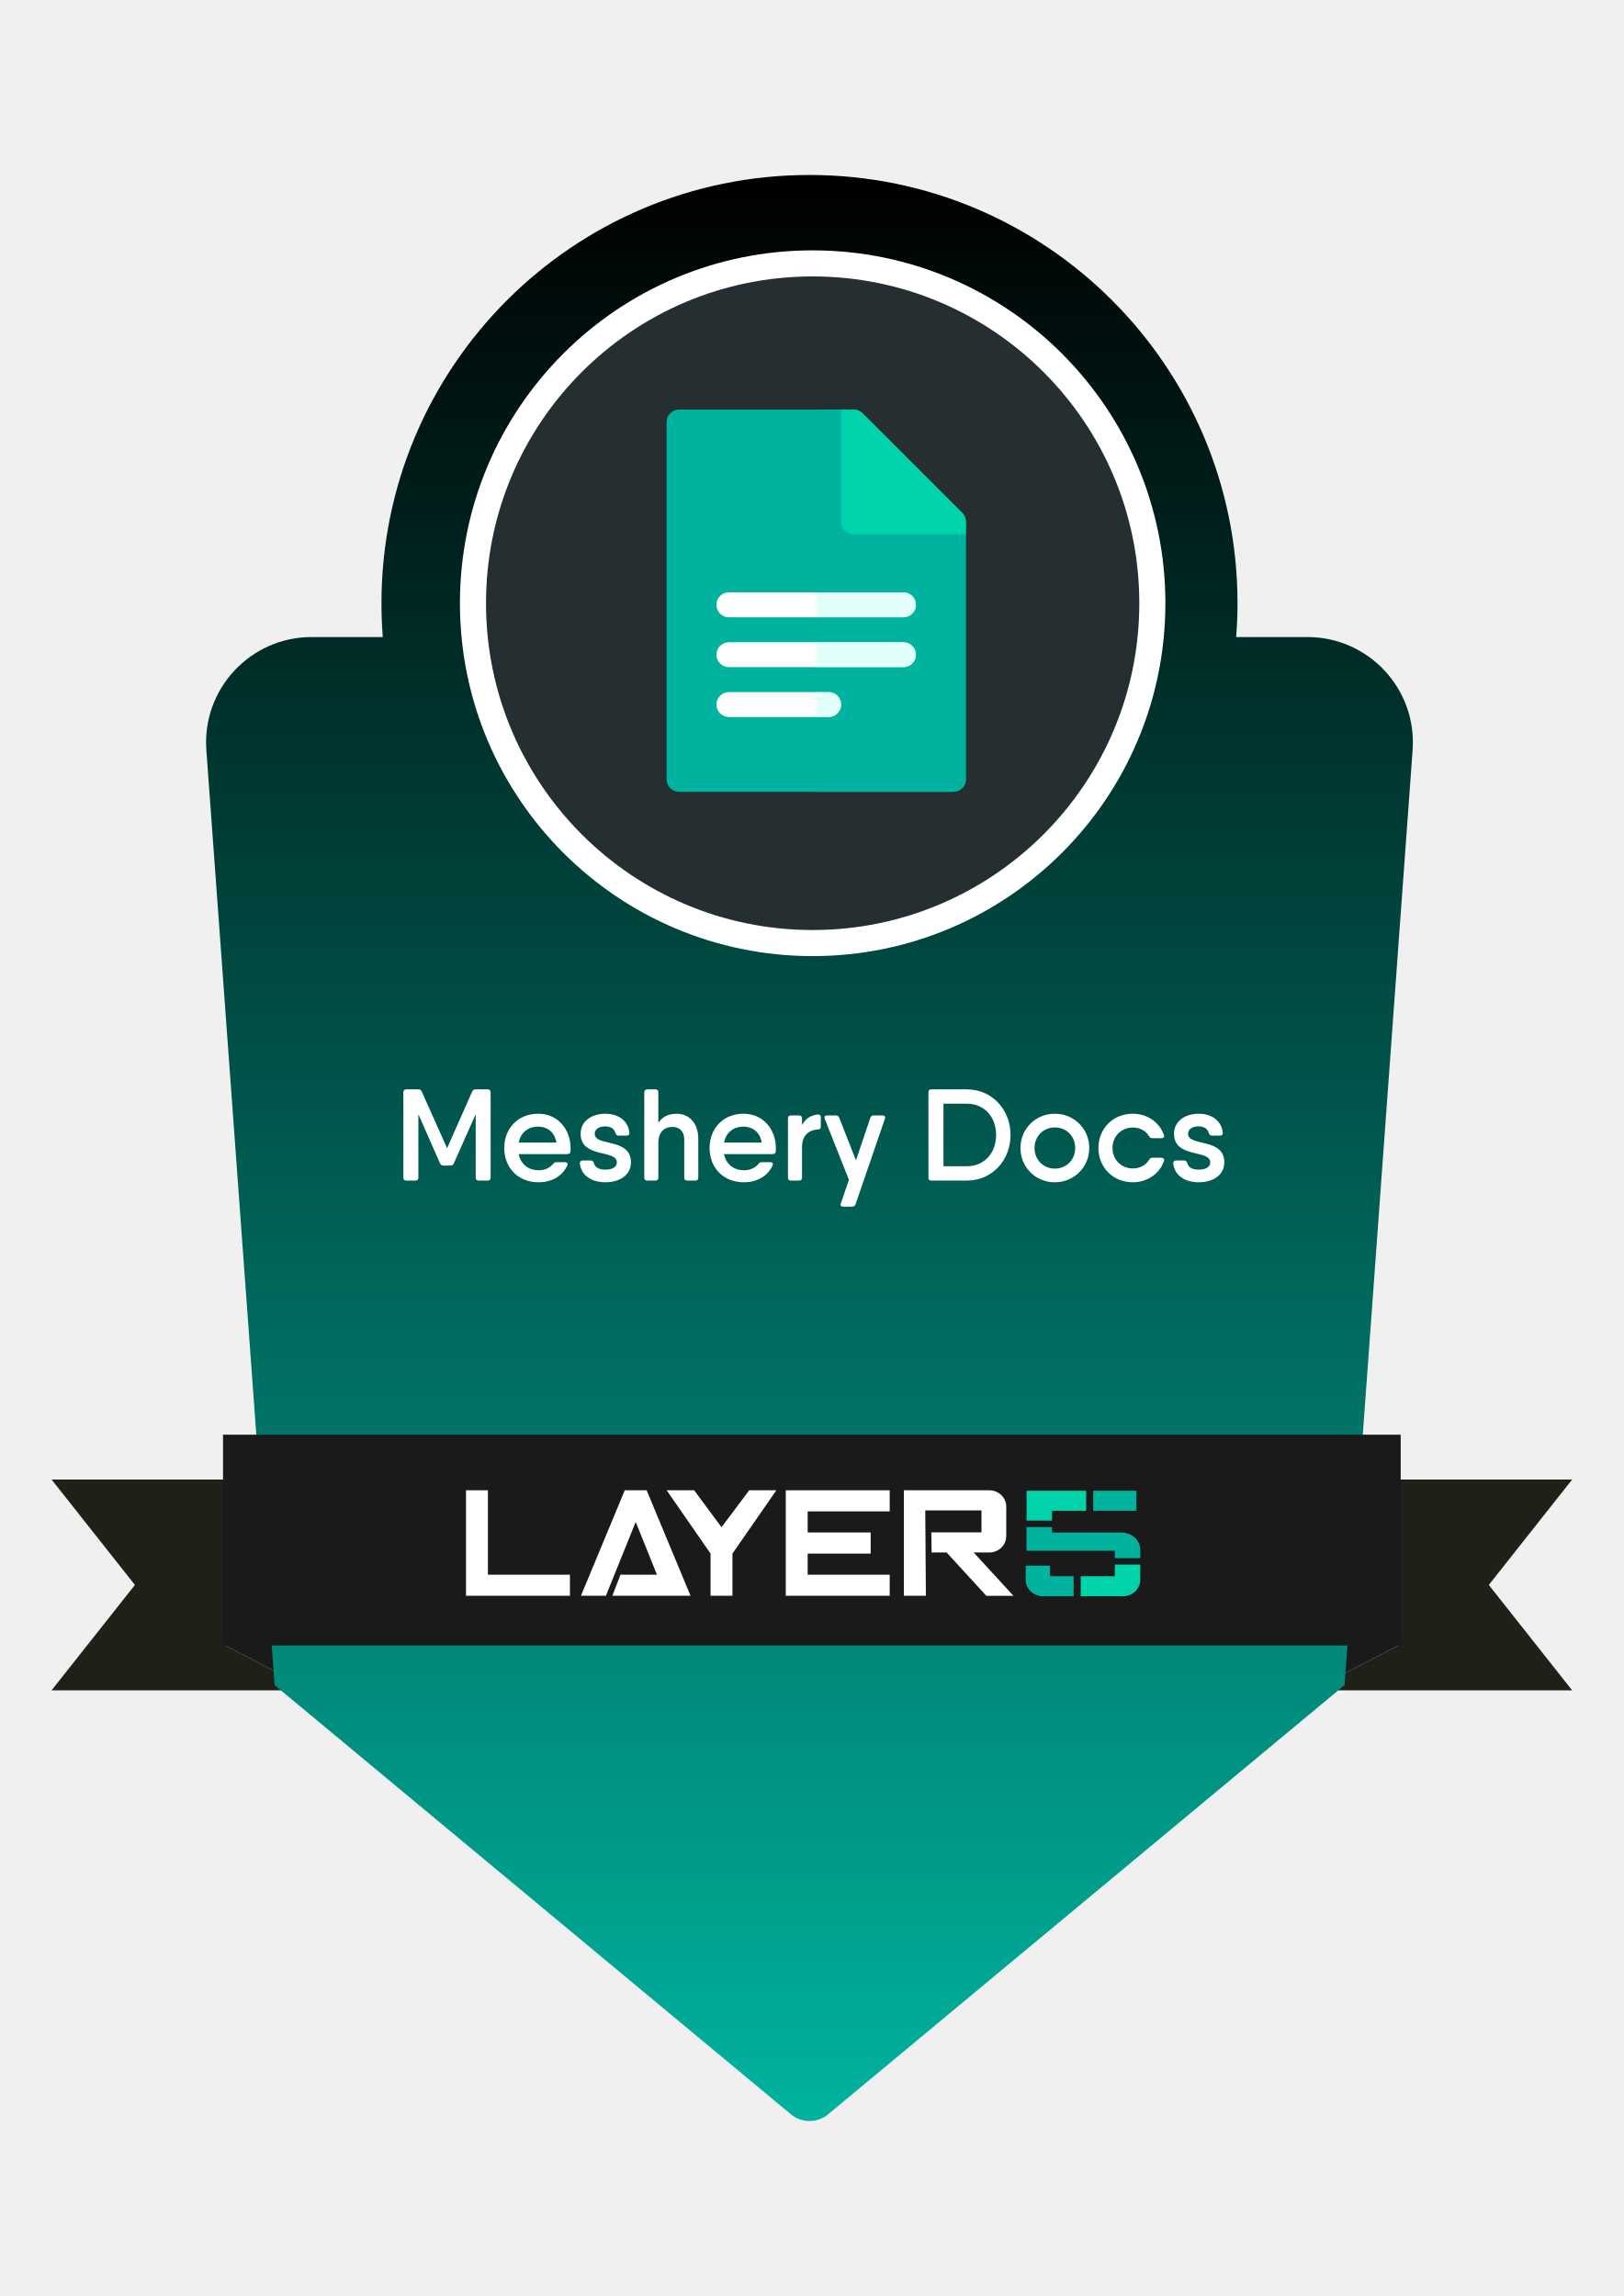
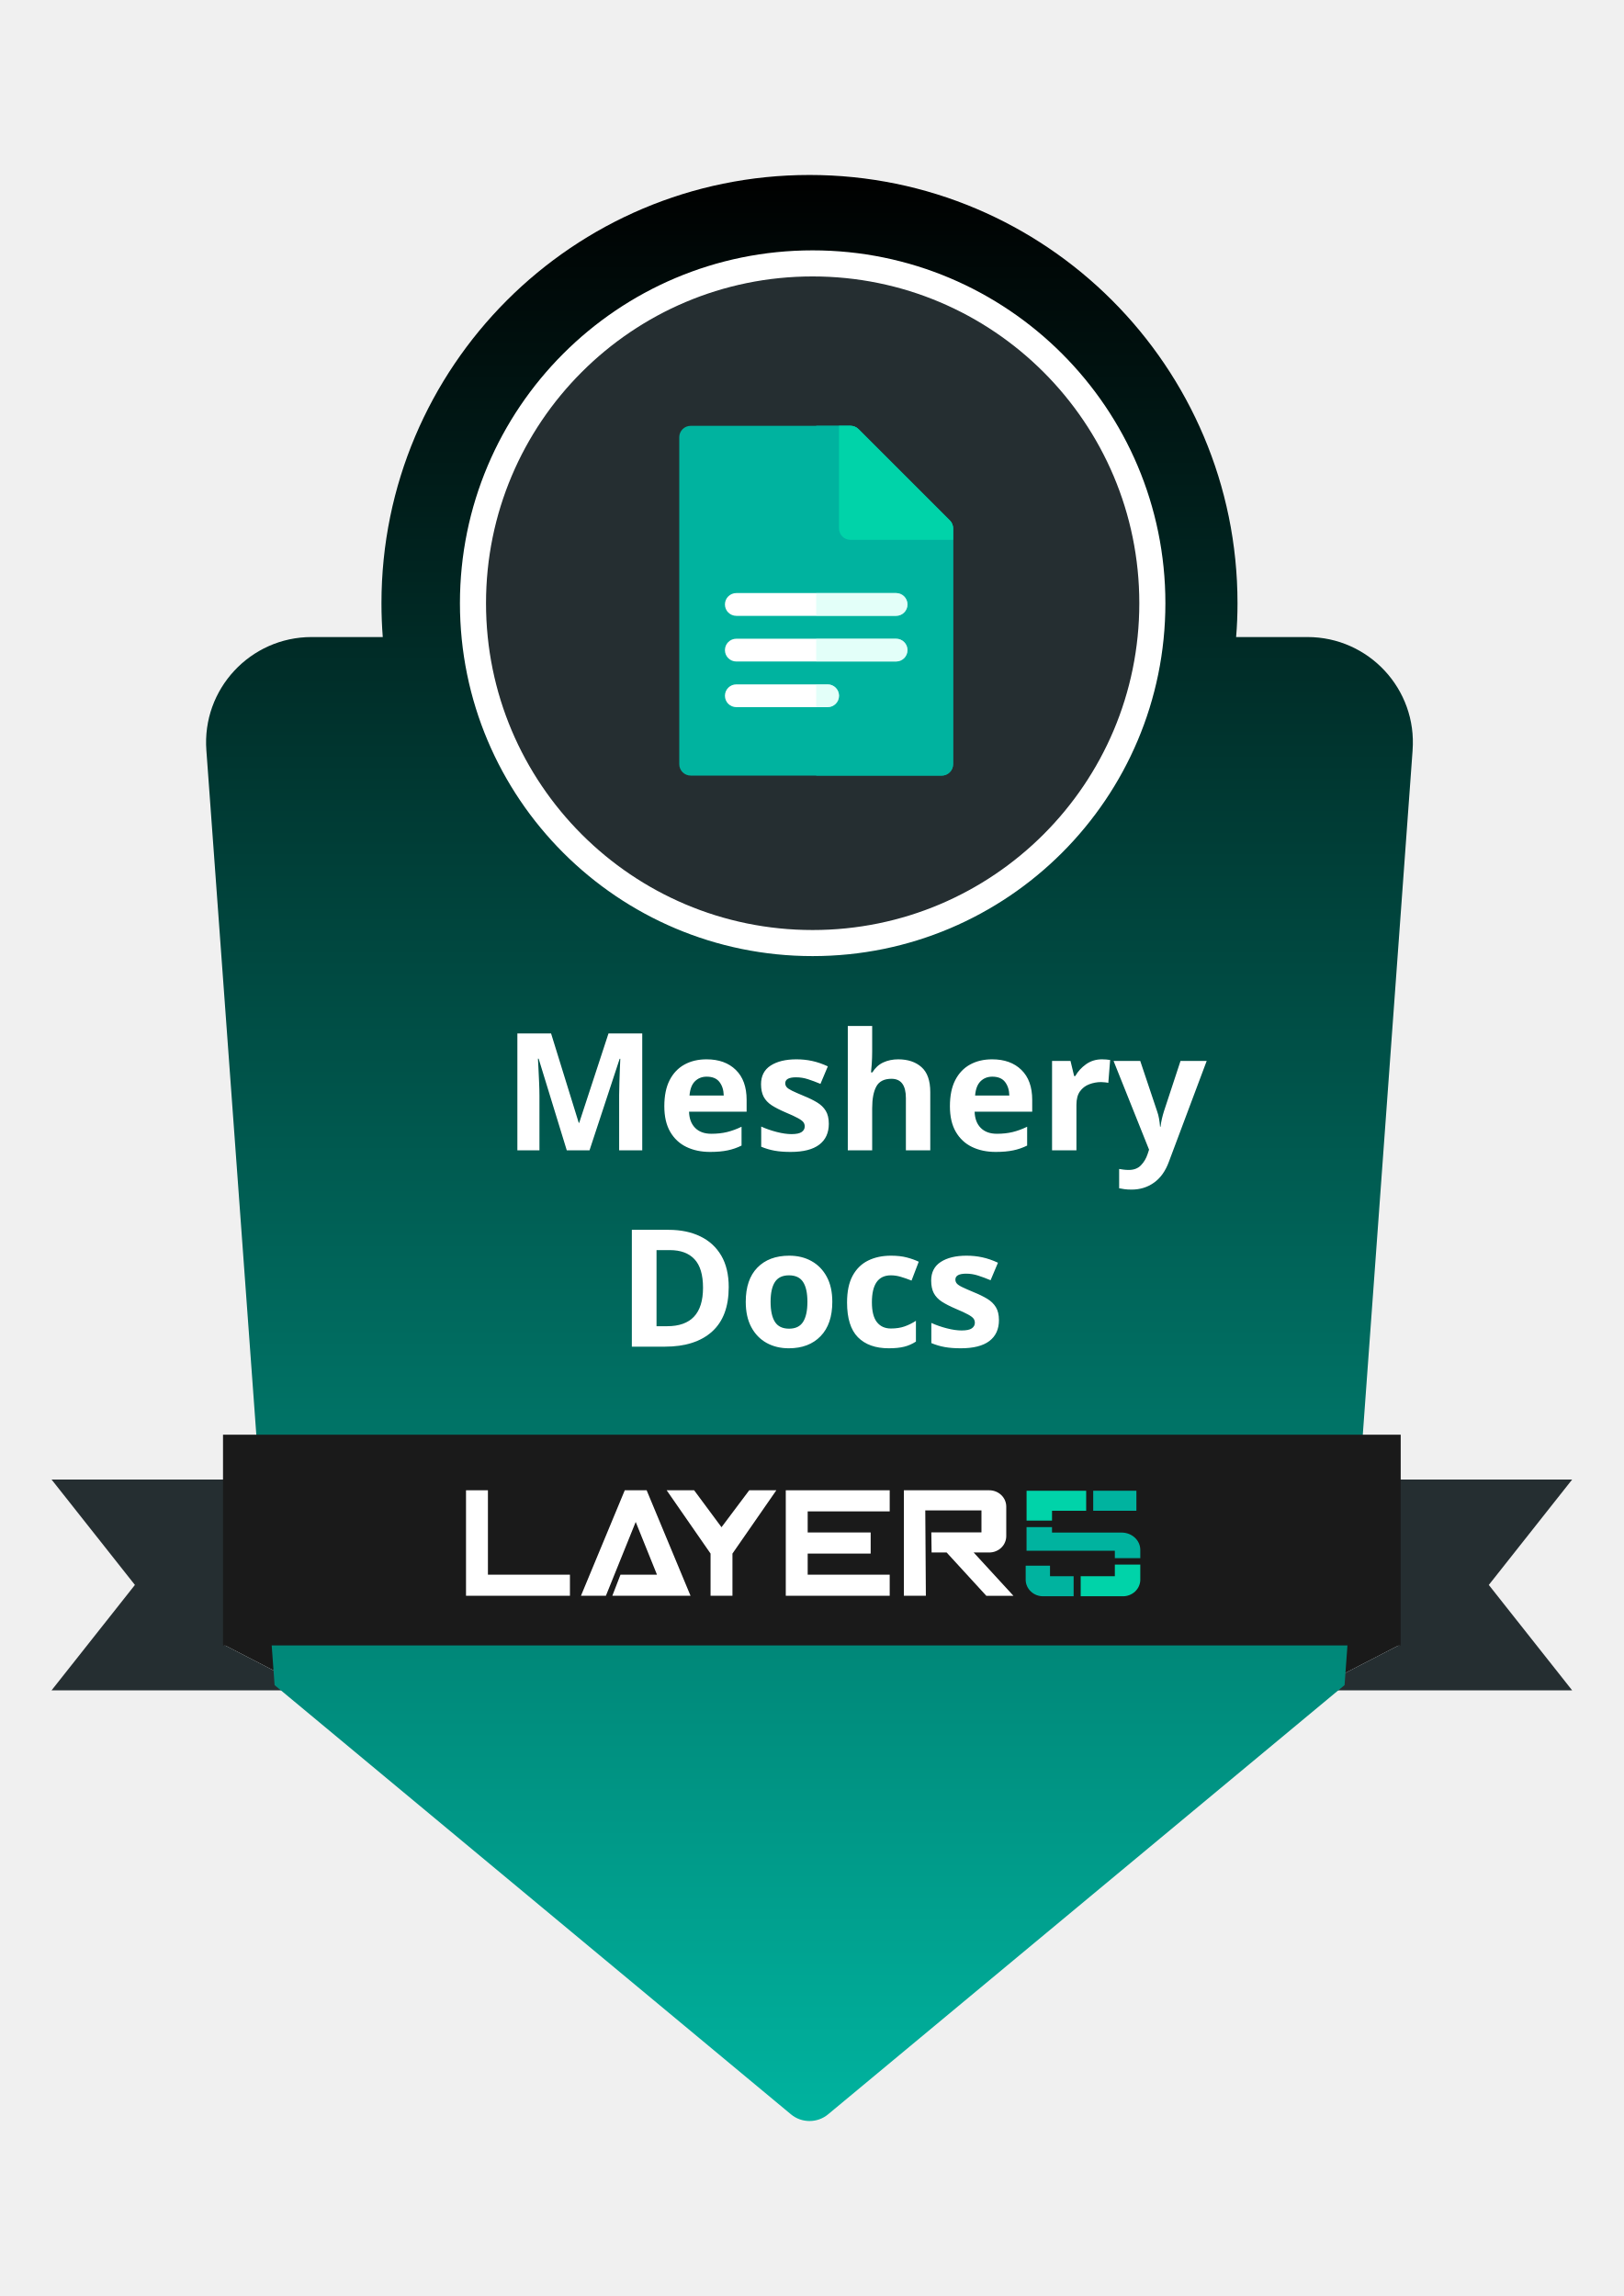
<svg xmlns="http://www.w3.org/2000/svg" id="Layer_1" data-name="Layer 1" viewBox="0 0 595.28 841.89">
  <defs>
    <style>
      .cls-1 {
        fill: #00b39f;
      }

-       .cls-2 {
+       .cls-2, .cls-3 {
        fill: #fff;
      }

-       .cls-3 {
+       .cls-4, .cls-5 {
        fill: #252e31;
-         stroke: #fff;
-         stroke-width: 9.56px;
      }

-       .cls-4 {
+       .cls-6 {
        fill: #00d3a9;
      }

-       .cls-5 {
+       .cls-7 {
        fill: #c8fff4;
        isolation: isolate;
        opacity: .5;
      }

-       .cls-6 {
+       .cls-8 {
        clip-path: url(#clippath);
      }

-       .cls-7 {
+       .cls-9 {
        fill: #a20e30;
      }

-       .cls-8 {
-         fill: #1e2117;
-       }
- 
-       .cls-9 {
+       .cls-10 {
        fill: none;
      }

-       .cls-10 {
+       .cls-11 {
+         letter-spacing: 0em;
+       }
+ 
+       .cls-5 {
+         stroke: #fff;
+         stroke-width: 9.56px;
+       }
+ 
+       .cls-12 {
        fill: #1a1a1a;
      }

-       .cls-11 {
+       .cls-13 {
        fill: url(#linear-gradient);
+       }
+ 
+       .cls-3 {
+         font-family: QanelasSoft-SemiBold, 'Qanelas Soft';
+         font-size: 60px;
+         font-weight: 600;
      }
    </style>
    <clipPath id="clippath">
-       <rect class="cls-9" x="18.91" y="64.17" width="557.47" height="713.56" />
+       <rect class="cls-10" x="18.91" y="64.17" width="557.46" height="713.56" />
    </clipPath>
    <linearGradient id="linear-gradient" x1="296.78" y1="779.83" x2="296.78" y2="66.28" gradientTransform="translate(0 844) scale(1 -1)" gradientUnits="userSpaceOnUse">
      <stop offset="0" stop-color="#000" />
      <stop offset="1" stop-color="#00b39f" />
    </linearGradient>
  </defs>
-   <g class="cls-6">
-     <g>
-       <path class="cls-10" d="m480.87,602.94v16.86l32.65-16.86h-32.65Z" />
-       <path class="cls-10" d="m114.41,619.8v-16.86h-32.65l32.65,16.86Z" />
-       <path class="cls-8" d="m576.37,542.52H18.91l30.55,38.64-30.55,38.64h95.5l-32.65-16.86h32.65v-19.01h366.46v19.01h32.65l-32.65,16.86h95.5l-30.55-38.64,30.55-38.64Z" />
-       <path class="cls-11" d="m517.88,275.16l-24.94,342.73-189.32,157.36c-3.92,3.3-9.75,3.3-13.67,0l-189.28-157.36-25.01-342.73c-1.69-22.44,16.09-41.57,38.58-41.57h26.09c-.32-4.09-.48-8.22-.48-12.4,0-86.74,70.27-157.03,156.92-157.03s156.92,70.29,156.92,157.03c0,4.17-.16,8.31-.51,12.4h26.15c22.49,0,40.26,19.13,38.54,41.57Z" />
-       <path class="cls-3" d="m297.92,345.8c68.77,0,124.55-55.79,124.55-124.61s-55.78-124.61-124.55-124.61-124.52,55.79-124.52,124.61,55.75,124.61,124.52,124.61Z" />
+   <g id="Meshery_Docs" data-name="Meshery Docs">
+     <g class="cls-8">
      <g>
-         <path class="cls-1" d="m349.5,290.34h-100.54c-2.55,0-4.59-2.05-4.59-4.57v-131.02c0-2.52,2.04-4.57,4.59-4.57h63.97c1.21,0,2.39.48,3.25,1.34l36.57,36.56c.86.86,1.34,2.02,1.34,3.23v94.46c0,2.52-2.07,4.57-4.59,4.57Z" />
-         <path class="cls-1" d="m316.18,151.52c-.86-.86-2.04-1.34-3.25-1.34h-13.7v140.16h50.27c2.52,0,4.59-2.05,4.59-4.57v-94.46c0-1.21-.48-2.37-1.34-3.23l-36.57-36.56Z" />
-         <path class="cls-4" d="m352.75,188.08l-36.57-36.56c-.86-.86-2.04-1.34-3.25-1.34h-4.56v41.13c0,2.52,2.04,4.57,4.56,4.57h41.16v-4.57c0-1.21-.48-2.37-1.34-3.23Z" />
-         <path class="cls-2" d="m303.79,262.92h-36.54c-2.55,0-4.59-2.05-4.59-4.57s2.04-4.57,4.59-4.57h36.54c2.55,0,4.59,2.05,4.59,4.57s-2.04,4.57-4.59,4.57Z" />
-         <path class="cls-2" d="m331.21,244.63h-63.97c-2.55,0-4.59-2.05-4.59-4.57s2.04-4.57,4.59-4.57h63.97c2.55,0,4.59,2.05,4.59,4.57s-2.04,4.57-4.59,4.57Z" />
-         <path class="cls-2" d="m331.21,226.34h-63.97c-2.55,0-4.59-2.05-4.59-4.57s2.04-4.57,4.59-4.57h63.97c2.55,0,4.59,2.05,4.59,4.57s-2.04,4.57-4.59,4.57Z" />
-         <path class="cls-5" d="m303.79,253.78h-4.56v9.14h4.56c2.55,0,4.59-2.05,4.59-4.57s-2.04-4.57-4.59-4.57Z" />
-         <path class="cls-5" d="m331.21,235.49h-31.98v9.14h31.98c2.55,0,4.59-2.05,4.59-4.57s-2.04-4.57-4.59-4.57Z" />
-         <path class="cls-5" d="m331.21,217.2h-31.98v9.14h31.98c2.55,0,4.59-2.05,4.59-4.57s-2.04-4.57-4.59-4.57Z" />
+         <path class="cls-12" d="m480.87,602.94v16.86l32.65-16.86h-32.65Z" />
+         <path class="cls-12" d="m114.41,619.8v-16.86h-32.65l32.65,16.86Z" />
+         <path class="cls-4" d="m576.37,542.52H18.91l30.55,38.64-30.55,38.64h95.5l-32.65-16.86h32.65v-19.01h366.46v19.01h32.65l-32.65,16.86h95.5l-30.55-38.64,30.55-38.64Z" />
+         <path class="cls-13" d="m517.88,275.16l-24.94,342.73-189.32,157.36c-3.92,3.3-9.75,3.3-13.67,0l-189.28-157.36-25.01-342.73c-1.69-22.44,16.09-41.57,38.58-41.57h26.09c-.32-4.09-.48-8.22-.48-12.4,0-86.74,70.27-157.03,156.92-157.03s156.92,70.29,156.92,157.03c0,4.17-.16,8.31-.51,12.4h26.15c22.49,0,40.26,19.13,38.54,41.57Z" />
+         <path class="cls-5" d="m297.92,345.8c68.77,0,124.55-55.79,124.55-124.61s-55.78-124.61-124.55-124.61-124.52,55.79-124.52,124.61,55.75,124.61,124.52,124.61Z" />
+         <g>
+           <path class="cls-1" d="m345.23,284.39h-92c-2.33,0-4.2-1.87-4.2-4.18v-119.89c0-2.31,1.87-4.18,4.2-4.18h58.53c1.11,0,2.19.44,2.97,1.23l33.46,33.46c.79.78,1.22,1.85,1.22,2.96v86.44c0,2.31-1.89,4.18-4.2,4.18Z" />
+           <path class="cls-1" d="m314.74,157.35c-.79-.78-1.87-1.23-2.97-1.23h-12.53v128.26h46c2.3,0,4.2-1.87,4.2-4.18v-86.44c0-1.11-.44-2.17-1.22-2.96l-33.46-33.46Z" />
+           <path class="cls-6" d="m348.2,190.81l-33.46-33.46c-.79-.78-1.87-1.23-2.97-1.23h-4.17v37.64c0,2.31,1.87,4.18,4.17,4.18h37.66v-4.18c0-1.11-.44-2.17-1.22-2.96Z" />
+           <path class="cls-2" d="m303.4,259.3h-33.43c-2.33,0-4.2-1.87-4.2-4.18s1.87-4.18,4.2-4.18h33.43c2.33,0,4.2,1.87,4.2,4.18s-1.87,4.18-4.2,4.18Z" />
+           <path class="cls-2" d="m328.5,242.56h-58.53c-2.33,0-4.2-1.87-4.2-4.18s1.87-4.18,4.2-4.18h58.53c2.33,0,4.2,1.87,4.2,4.18s-1.87,4.18-4.2,4.18Z" />
+           <path class="cls-2" d="m328.5,225.82h-58.53c-2.33,0-4.2-1.87-4.2-4.18s1.87-4.18,4.2-4.18h58.53c2.33,0,4.2,1.87,4.2,4.18s-1.87,4.18-4.2,4.18Z" />
+           <path class="cls-7" d="m303.4,250.93h-4.17v8.36h4.17c2.33,0,4.2-1.87,4.2-4.18s-1.87-4.18-4.2-4.18Z" />
+           <path class="cls-7" d="m328.5,234.19h-29.27v8.36h29.27c2.33,0,4.2-1.87,4.2-4.18s-1.87-4.18-4.2-4.18Z" />
+           <path class="cls-7" d="m328.5,217.46h-29.27v8.36h29.27c2.33,0,4.2-1.87,4.2-4.18s-1.87-4.18-4.2-4.18Z" />
+         </g>
+         <path class="cls-9" d="m114.41,583.9v19.01h366.46v-19.01H114.41Z" />
+         <path class="cls-12" d="m513.52,603.34H81.76v-77.27h431.76v77.27Z" />
+         <path class="cls-2" d="m178.88,546.45h-8.03v38.68h38.1v-7.73h-30.07v-30.95Z" />
+         <path class="cls-2" d="m229.05,546.45l-16.06,38.68h9.14l10.93-27.07,7.8,19.34h-13.38l-2.99,7.73h28.67l-16.09-38.68h-8.03Z" />
+         <path class="cls-2" d="m264.51,559.99l-10.03-13.54h-10.07l16.09,23.21v15.47h8.03v-15.47l16.09-23.21h-9.94l-10.16,13.54Z" />
+         <path class="cls-2" d="m288.08,552.54v32.59h38.1v-7.73h-30.07v-7.74h23.09v-7.74h-23.09v-7.73h30.07v-7.74h-38.1v6.09Z" />
+         <path class="cls-2" d="m339.21,553.83h20.61v8.05h-18.38l.1,7.38h5.51l14.56,15.89h9.94l-14.59-15.89h5.7c.83,0,1.66-.15,2.39-.46.76-.3,1.47-.74,2.04-1.3.57-.56,1.05-1.22,1.34-1.95.32-.73.48-1.51.48-2.3v-10.79c0-1.59-.64-3.12-1.82-4.25-1.18-1.13-2.77-1.76-4.43-1.76h-31.28v38.68h8.06l-.22-31.3Z" />
+         <path class="cls-1" d="m416.62,546.62h-15.83v7.34h15.83v-7.34Z" />
+         <path class="cls-1" d="m418.05,571.34v-3.04c0-3.5-3.06-6.34-6.85-6.34h-25.52v-2h-9.33v8.66h32.37v2.71h9.33Z" />
+         <path class="cls-6" d="m385.69,557.57v-3.6h12.52v-7.34h-21.85v10.94h9.33Z" />
+         <path class="cls-6" d="m408.72,573.7v4.27h-12.52v7.34h15.42c1.66.03,3.28-.59,4.49-1.71,1.21-1.12,1.91-2.65,1.94-4.27v-5.63h-9.33Z" />
+         <path class="cls-1" d="m384.95,574.1v3.87h8.66v7.34h-11.15c-1.66.03-3.28-.59-4.49-1.71-1.21-1.12-1.91-2.66-1.94-4.27v-5.23h8.92Z" />
+         <text class="cls-3" transform="translate(184.27 421.79)">
+           <tspan x="0" y="0">Meshery</tspan>
+           <tspan class="cls-11" x="41.97" y="72">D</tspan>
+           <tspan x="86.43" y="72">ocs</tspan>
+         </text>
      </g>
-       <path class="cls-7" d="m114.41,583.9v19.01h366.46v-19.01H114.41Z" />
-       <path class="cls-10" d="m513.52,603.34H81.76v-77.27h431.76v77.27Z" />
-       <path class="cls-2" d="m178.88,546.45h-8.03v38.68h38.1v-7.73h-30.07v-30.95Z" />
-       <path class="cls-2" d="m229.05,546.45l-16.06,38.68h9.14l10.93-27.07,7.8,19.34h-13.38l-2.99,7.73h28.67l-16.09-38.68h-8.03Z" />
-       <path class="cls-2" d="m264.51,559.99l-10.03-13.54h-10.07l16.09,23.21v15.47h8.03v-15.47l16.09-23.21h-9.94l-10.16,13.54Z" />
-       <path class="cls-2" d="m288.08,552.54v32.59h38.1v-7.73h-30.07v-7.74h23.09v-7.74h-23.09v-7.73h30.07v-7.74h-38.1v6.09Z" />
-       <path class="cls-2" d="m339.21,553.83h20.61v8.05h-18.38l.1,7.38h5.51l14.56,15.89h9.94l-14.59-15.89h5.7c.83,0,1.66-.15,2.39-.46.76-.3,1.47-.74,2.04-1.3.57-.56,1.05-1.22,1.34-1.95.32-.73.48-1.51.48-2.3v-10.79c0-1.59-.64-3.12-1.82-4.25-1.18-1.13-2.77-1.76-4.43-1.76h-31.28v38.68h8.06l-.22-31.3Z" />
-       <path class="cls-1" d="m416.62,546.62h-15.83v7.34h15.83v-7.34Z" />
-       <path class="cls-1" d="m418.05,571.34v-3.04c0-3.5-3.06-6.34-6.85-6.34h-25.52v-2h-9.33v8.66h32.37v2.71h9.33Z" />
-       <path class="cls-4" d="m385.69,557.57v-3.6h12.52v-7.34h-21.85v10.94h9.33Z" />
-       <path class="cls-4" d="m408.72,573.7v4.27h-12.52v7.34h15.42c1.66.03,3.28-.59,4.49-1.71,1.21-1.12,1.91-2.65,1.94-4.27v-5.63h-9.33Z" />
-       <path class="cls-1" d="m384.95,574.1v3.87h8.66v7.34h-11.15c-1.66.03-3.28-.59-4.49-1.71-1.21-1.12-1.91-2.66-1.94-4.27v-5.23h8.92Z" />
-       <path class="cls-2" d="m178.79,399.44c.7,0,1.08.38,1.08,1.1v31.3c0,.67-.38,1.05-1.08,1.05h-3.34c-.67,0-1.05-.38-1.05-1.05v-23.27l-8.03,18.01c-.26.57-.64.81-1.24.81h-2.55c-.57,0-.99-.24-1.24-.81l-7.96-18.01v23.27c0,.67-.38,1.05-1.11,1.05h-3.34c-.67,0-1.05-.38-1.05-1.05v-31.3c0-.72.38-1.1,1.05-1.1h4.46c.61,0,.99.24,1.24.81l9.27,20.79,9.21-20.79c.26-.57.67-.81,1.24-.81h4.46Zm18.6,8.94c7.1,0,11.79,5.73,11.79,12.61,0,.43,0,.81-.03,1.19-.06.67-.48,1-1.15,1h-17.84c.83,3.92,3.73,5.93,7.36,5.93,2.29,0,4.17-.96,5.22-2.29.38-.43.7-.67,1.27-.67h3.06c.83,0,1.24.48.92,1.15-1.72,3.87-5.64,6.21-10.51,6.21-7.65,0-12.61-5.4-12.61-12.57s5-12.57,12.52-12.57Zm-7.23,10.56h13.83c-.67-4.06-3.6-5.83-6.66-5.83-3.85,0-6.43,2.25-7.17,5.83Zm27.87-3.2c0,4.78,13.28,1.34,13.28,10.46,0,4.68-4.11,7.31-9.4,7.31-4.87,0-8.79-2.34-9.33-6.88-.03-.72.38-1.1,1.05-1.1h2.96c.67,0,.92.33,1.15.96.45,1.72,2.1,2.39,4.17,2.39,2.52,0,4.24-.86,4.24-2.68,0-4.78-13.28-1.39-13.28-10.46,0-4.68,4.11-7.36,9.05-7.36,4.49,0,8.31,2.34,8.82,6.88.1.76-.32,1.15-1.05,1.15h-2.96c-.61,0-.89-.38-1.15-1-.38-1.67-1.94-2.39-3.66-2.39-2.17,0-3.89.91-3.89,2.72Zm30.1-7.36c4.43,0,7.87,3.39,7.87,9.13v14.33c0,.67-.38,1.05-1.05,1.05h-2.99c-.73,0-1.11-.38-1.11-1.05v-14c0-3.11-1.85-4.63-4.33-4.63-2.74,0-5.16,1.62-5.16,5.97v12.66c0,.67-.38,1.05-1.05,1.05h-3.03c-.7,0-1.08-.38-1.08-1.05v-31.3c0-.72.38-1.1,1.08-1.1h3.03c.67,0,1.05.38,1.05,1.1v11.18c1.53-2.34,3.85-3.34,6.78-3.34Zm24.53,0c7.1,0,11.79,5.73,11.79,12.61,0,.43,0,.81-.03,1.19-.06.67-.48,1-1.15,1h-17.84c.83,3.92,3.73,5.93,7.36,5.93,2.29,0,4.17-.96,5.22-2.29.38-.43.7-.67,1.27-.67h3.06c.83,0,1.24.48.92,1.15-1.72,3.87-5.64,6.21-10.51,6.21-7.64,0-12.61-5.4-12.61-12.57s5-12.57,12.52-12.57Zm-7.23,10.56h13.83c-.67-4.06-3.6-5.83-6.66-5.83-3.85,0-6.43,2.25-7.17,5.83Zm34.37-10.27c.73-.1,1.12.33,1.12,1v3.39c0,.67-.29,1.05-.83,1.05-3.09.1-6.05,1.82-6.05,6.5v11.23c0,.67-.38,1.05-1.12,1.05h-2.99c-.67,0-1.05-.38-1.05-1.05v-21.74c0-.72.38-1.1,1.05-1.1h2.99c.73,0,1.12.38,1.12,1.1v2.48c1.24-2.48,3.34-3.68,5.77-3.92Zm19.27,1.24c.19-.62.61-.91,1.18-.91h3.31c.76,0,1.15.48.86,1.24l-10.77,31.35c-.19.62-.67.86-1.24.86h-3.28c-.76,0-1.15-.43-.86-1.19l2.96-8.65-8.86-22.36c-.29-.72.06-1.24.86-1.24h3.25c.57,0,1.02.29,1.21.86l6.12,15.62,5.26-15.58Zm35.42-10.46c9.21,0,15.99,7.41,15.99,16.72s-6.79,16.72-15.99,16.72h-13.06c-.67,0-1.05-.38-1.05-1.05v-31.3c0-.72.38-1.1,1.05-1.1h13.06Zm0,28.19c6.34,0,10.7-4.83,10.7-11.47s-4.36-11.47-10.7-11.47h-8.6v22.94h8.6Zm32.24,5.88c-7.01,0-12.61-5.45-12.61-12.57s5.61-12.57,12.61-12.57,12.61,5.5,12.61,12.57-5.64,12.57-12.61,12.57Zm0-5.02c4.21,0,7.45-3.2,7.45-7.55s-3.25-7.55-7.45-7.55-7.45,3.2-7.45,7.55,3.25,7.55,7.45,7.55Zm39.09-3.97c.76,0,1.18.48.89,1.24-1.56,4.59-6.12,7.74-11.4,7.74-7.26,0-12.61-5.45-12.61-12.57s5.35-12.57,12.61-12.57c5.29,0,9.78,3.15,11.4,7.79.29.72-.13,1.19-.89,1.19h-3.31c-.57,0-.99-.24-1.27-.76-1.15-1.96-3.34-3.15-5.93-3.15-4.2,0-7.45,3.2-7.45,7.5s3.25,7.5,7.45,7.5c2.58,0,4.78-1.19,5.93-3.11.29-.53.67-.81,1.27-.81h3.31Zm9.75-8.79c0,4.78,13.28,1.34,13.28,10.46,0,4.68-4.11,7.31-9.4,7.31-4.87,0-8.79-2.34-9.33-6.88-.03-.72.38-1.1,1.05-1.1h2.96c.67,0,.92.33,1.15.96.45,1.72,2.1,2.39,4.17,2.39,2.52,0,4.24-.86,4.24-2.68,0-4.78-13.28-1.39-13.28-10.46,0-4.68,4.11-7.36,9.05-7.36,4.49,0,8.31,2.34,8.82,6.88.1.76-.32,1.15-1.05,1.15h-2.96c-.61,0-.89-.38-1.15-1-.38-1.67-1.94-2.39-3.66-2.39-2.17,0-3.89.91-3.89,2.72Z" />
    </g>
  </g>
</svg>
